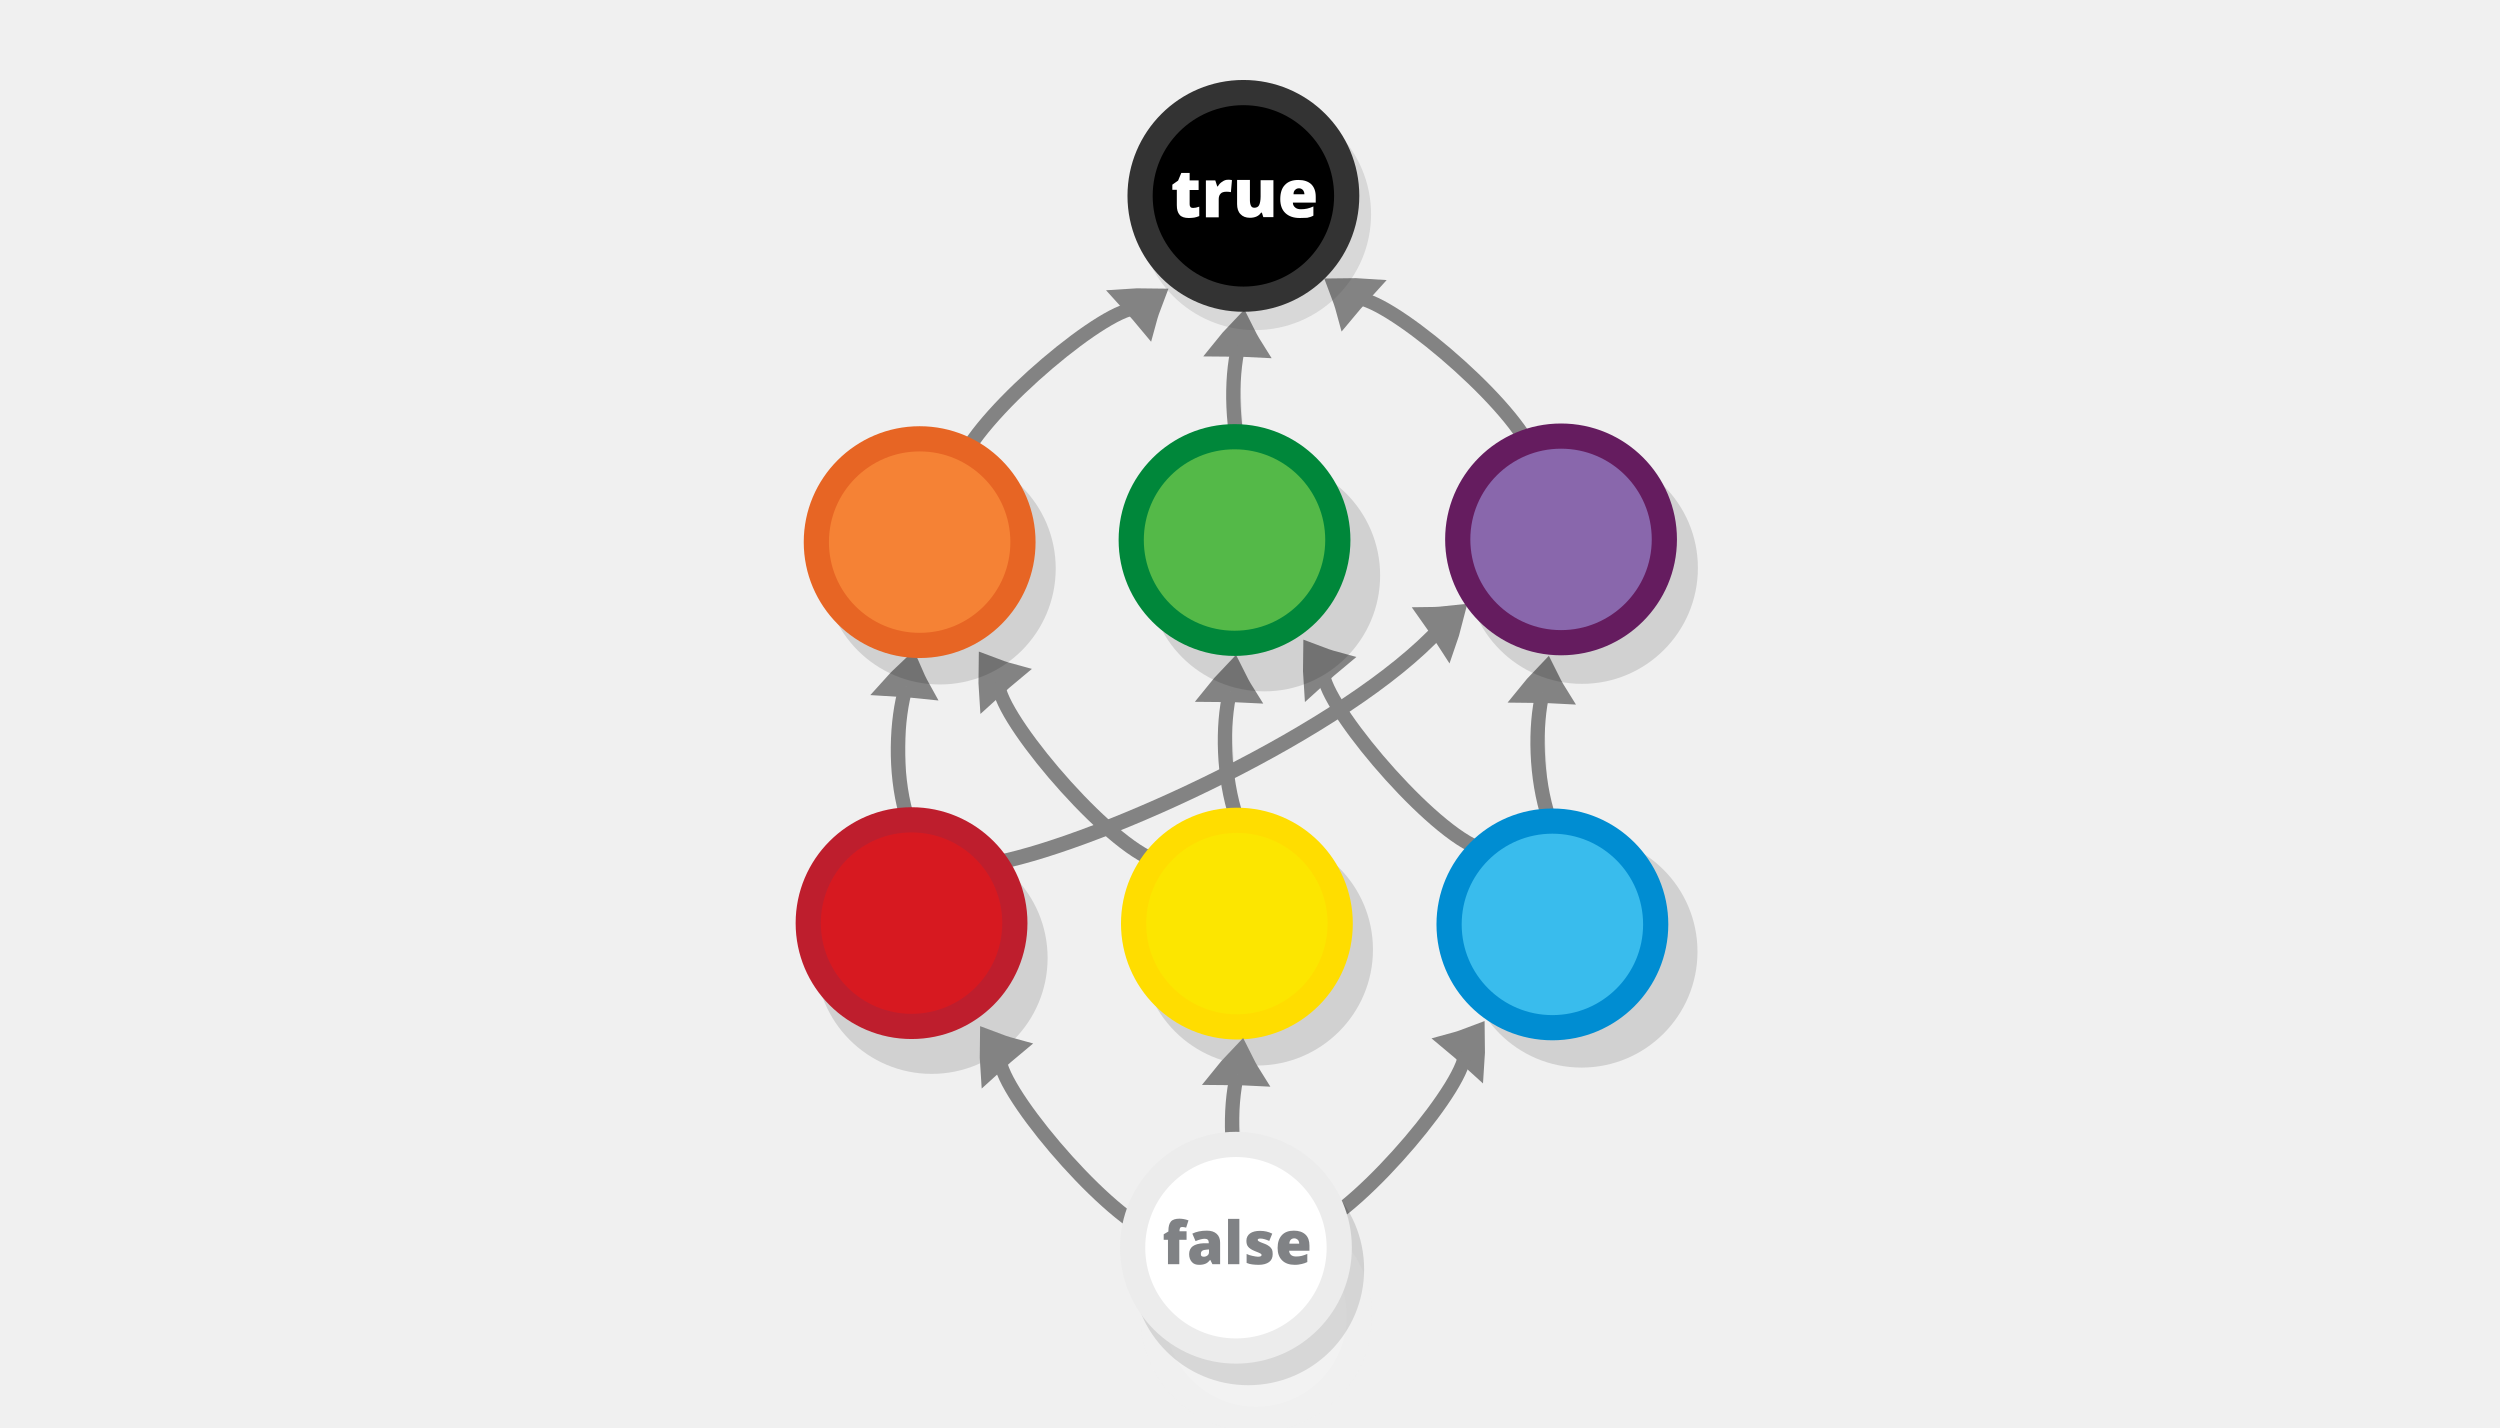
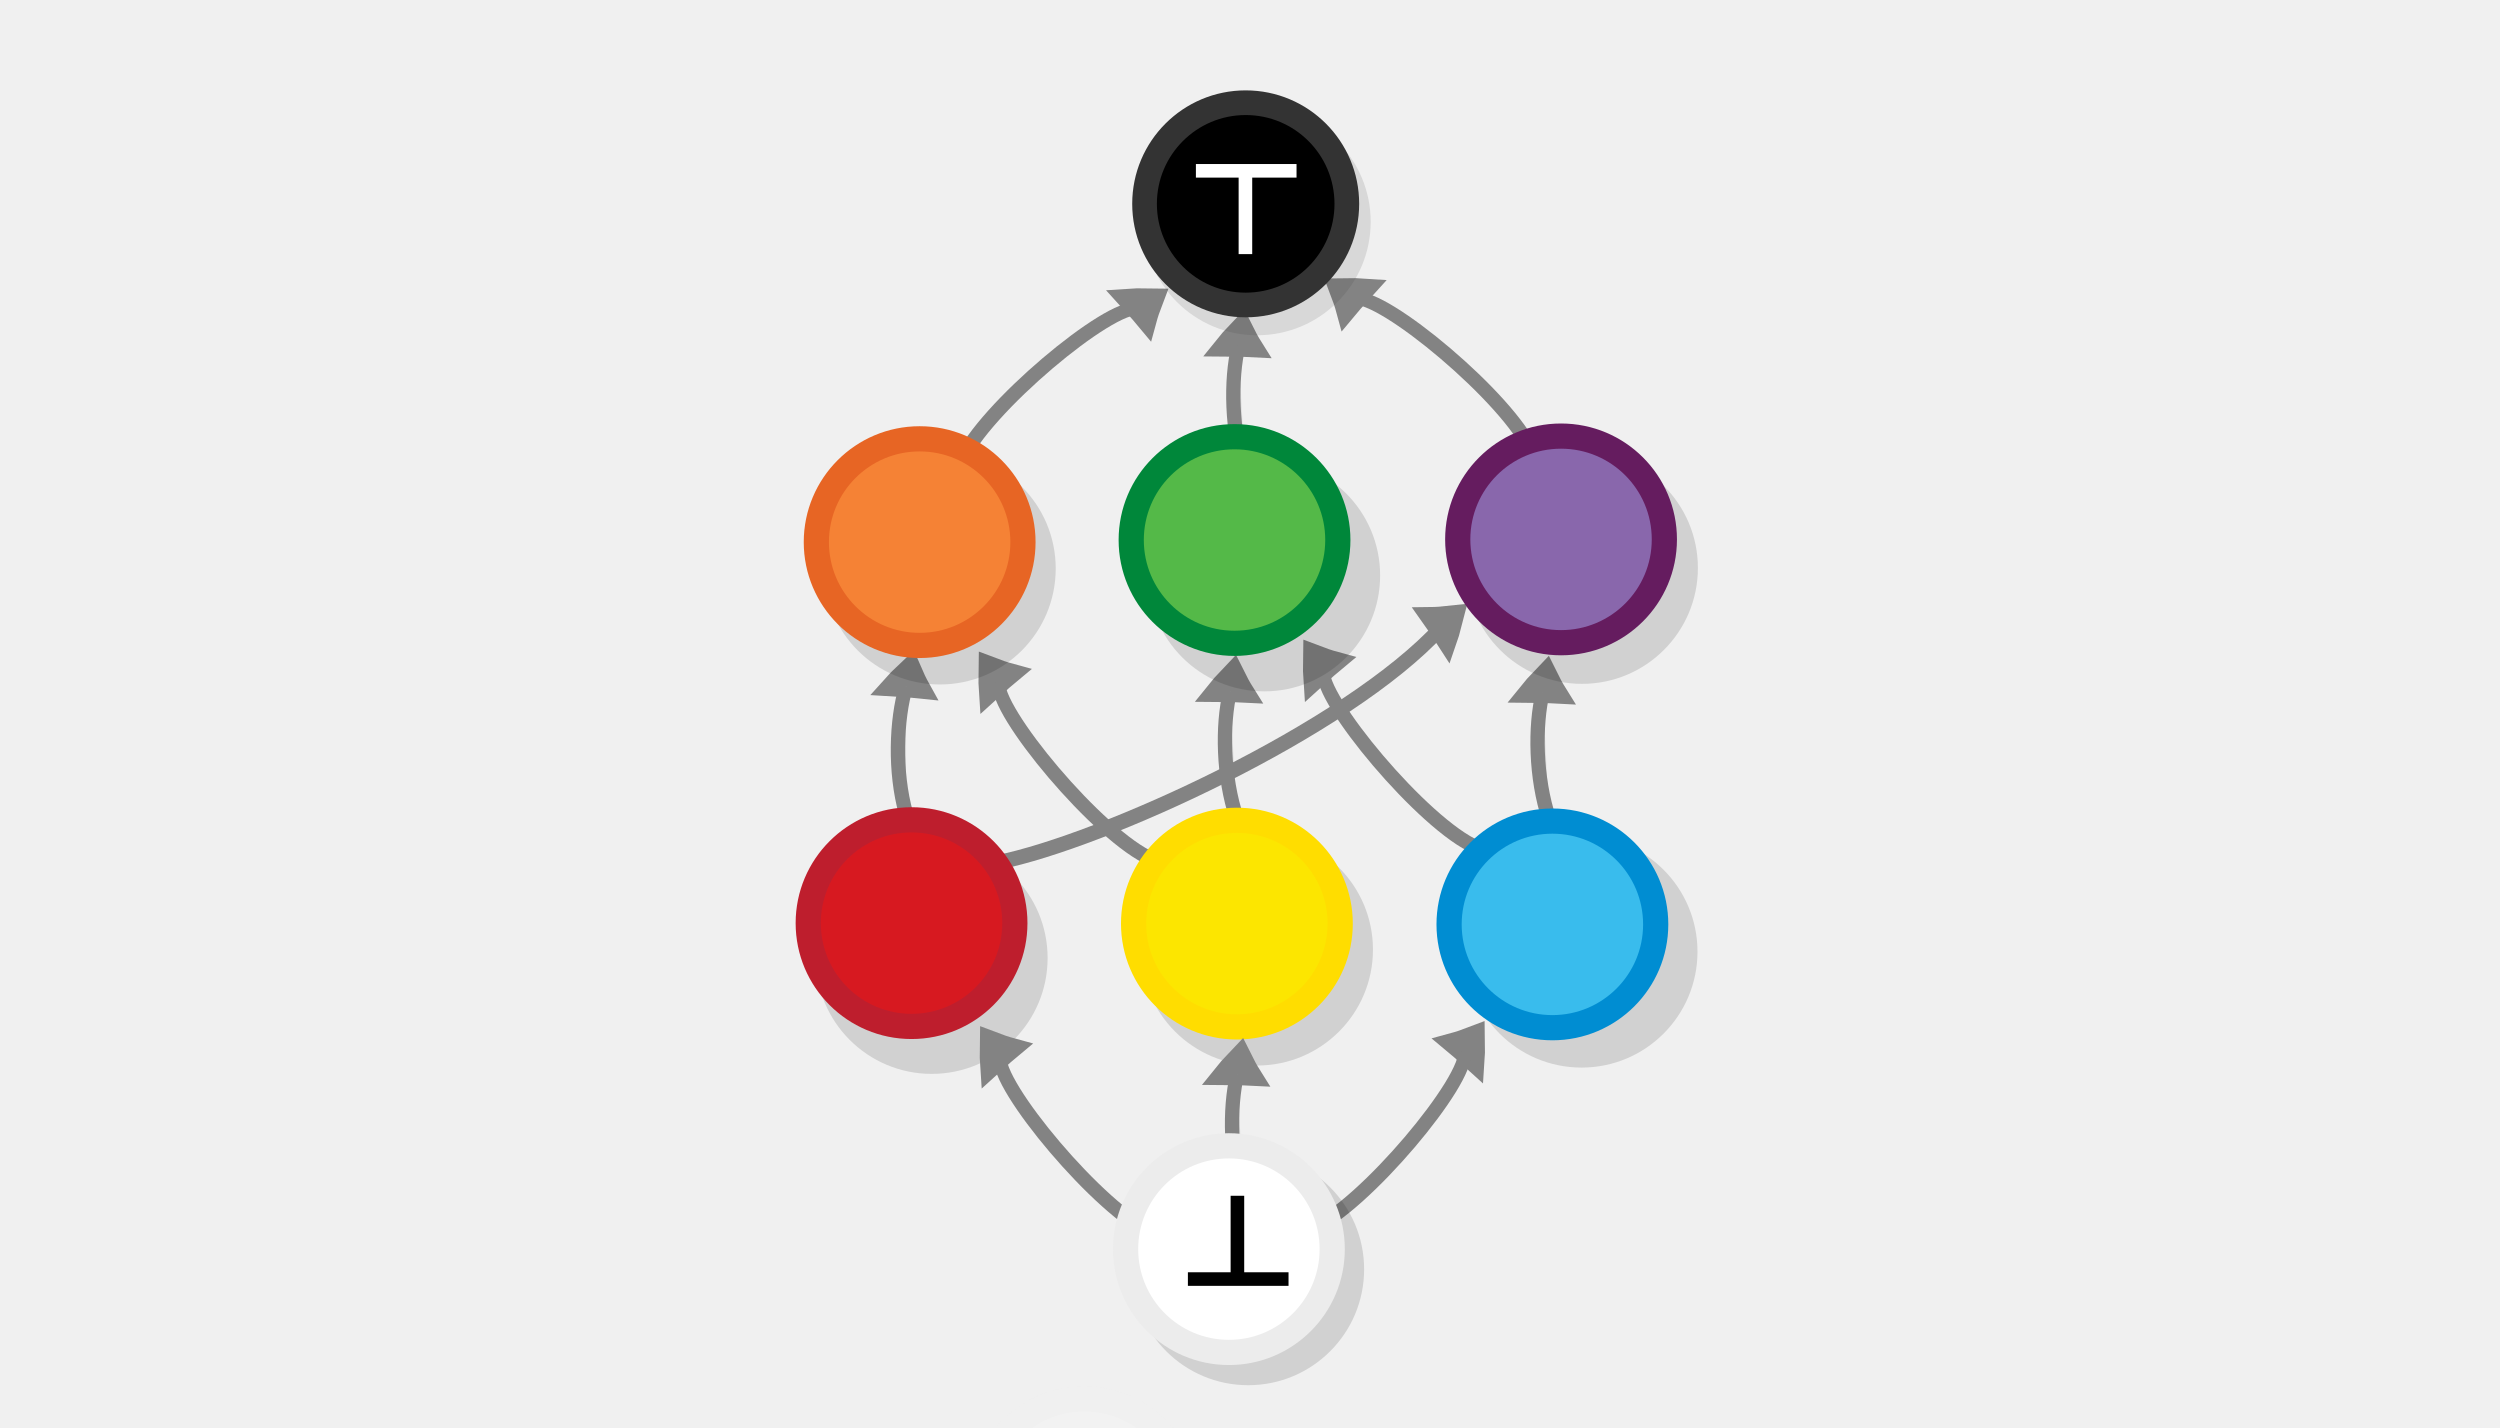
<svg xmlns="http://www.w3.org/2000/svg" viewBox="0 0 595.3 340" version="1.1" id="svg3397" width="595.3" height="340">
  <defs id="defs3401" />
  <g style="display:inline;fill:#dddddd;stroke:#838383;stroke-width:6.389;stroke-miterlimit:10" id="g1482-7-0" transform="matrix(0.01017386,-0.2802924,0.3920324,-0.00559565,124.6015,249.5594)">
    <path style="stroke-width:35.526" id="path1478-7-9" transform="matrix(0.4768,-0.02932,0.03214,0.42867,147.58,197.367)" d="m 315.1,101.79 c 10.682,-4.135 21.77,-7.738 33.127,-11.074 -8.518,-8.139 -17.577,-16.01 -27.178,-23.616 -2.04,12.119 -3.103,21.663 -5.949,34.69 z" />
    <path style="stroke-width:10.649;paint-order:markers fill stroke" id="path1480-1-3" transform="matrix(0.89574,0,0,0.81736,18.384,154.236)" d="m 197.036,89.49 c 39.237,-9.724 89.303,-9.828 120.462,-3.317" />
  </g>
  <g style="display:inline;fill:#dddddd;stroke:#838383;stroke-width:6.389;stroke-miterlimit:10" id="g1482-7-0-7" transform="matrix(-0.00466973,-0.2804381,0.3911873,-0.02632895,206.441,255.4164)">
    <path style="stroke-width:35.526" id="path1478-7-9-4" transform="matrix(0.4768,-0.02932,0.03214,0.42867,147.58,197.367)" d="m 315.1,101.79 c 10.682,-4.135 21.77,-7.738 33.127,-11.074 -8.518,-8.139 -17.577,-16.01 -27.178,-23.616 -2.04,12.119 -3.103,21.663 -5.949,34.69 z" />
    <path style="stroke-width:10.649;paint-order:markers fill stroke" id="path1480-1-3-3" transform="matrix(0.89574,0,0,0.81736,18.384,154.236)" d="m 197.036,89.49 c 39.237,-9.724 89.303,-9.828 120.462,-3.317" />
  </g>
  <g style="display:inline;fill:#dddddd;stroke:#838383;stroke-width:6.389;stroke-miterlimit:10" id="g1482-7-0-5" transform="matrix(-0.00391073,-0.2804497,0.3912571,-0.02527013,280.6666,255.3932)">
    <path style="stroke-width:35.526" id="path1478-7-9-6" transform="matrix(0.4768,-0.02932,0.03214,0.42867,147.58,197.367)" d="m 315.1,101.79 c 10.682,-4.135 21.77,-7.738 33.127,-11.074 -8.518,-8.139 -17.577,-16.01 -27.178,-23.616 -2.04,12.119 -3.103,21.663 -5.949,34.69 z" />
    <path style="stroke-width:10.649;paint-order:markers fill stroke" id="path1480-1-3-1" transform="matrix(0.89574,0,0,0.81736,18.384,154.236)" d="m 197.036,89.49 c 39.237,-9.724 89.303,-9.828 120.462,-3.317" />
  </g>
  <g style="display:inline;fill:#dddddd;stroke:#838383;stroke-width:6.389;stroke-miterlimit:10" id="g1482-7-0-4" transform="matrix(-0.1936309,-0.2029147,0.2696098,-0.2846599,235.9666,287.8492)">
    <path style="stroke-width:35.526" id="path1478-7-9-0" transform="matrix(0.4768,-0.02932,0.03214,0.42867,147.58,197.367)" d="m 315.1,101.79 c 10.682,-4.135 21.77,-7.738 33.127,-11.074 -8.518,-8.139 -17.577,-16.01 -27.178,-23.616 -2.04,12.119 -3.103,21.663 -5.949,34.69 z" />
    <path style="fill:none;stroke-width:10.649;paint-order:markers fill stroke" id="path1480-1-3-31" d="M 96.459,77.578 C 147.55,60.645 303.771,69.059 317.498,86.173" transform="matrix(0.89574,0,0,0.81736,18.384,154.236)" />
  </g>
  <g style="display:inline;fill:#dddddd;stroke:#838383;stroke-width:6.389;stroke-miterlimit:10" id="g1482-7-0-2" transform="matrix(0.239648,-0.1464369,-0.1844606,-0.3403138,232.0393,278.0581)">
    <path style="stroke-width:16.098" id="path1478-7-9-7" d="m 563.464,141.065 c 4.96,-2.086 10.131,-3.955 15.439,-5.718 -4.323,-3.239 -8.895,-6.348 -13.717,-9.327 -0.583,5.255 -0.783,9.377 -1.722,15.045 z" />
    <path style="fill:none;stroke-width:9.112;paint-order:markers fill stroke" id="path1480-1-3-7" d="m 141.332,152.867 c 85.126,-22.211 313.489,-42.569 425.003,-18.914" />
  </g>
  <g id="g5761" transform="translate(49.16595,135.5244)">
    <circle cx="250.164" cy="90.603" r="24.6" id="circle3365" style="opacity:0.13;stroke:#000000;stroke-width:6;stroke-miterlimit:10" />
    <circle fill="#fce600" stroke="#ffdd00" cx="245.364" cy="84.403" r="24.6" id="circle3379" style="stroke-width:6;stroke-miterlimit:10" />
  </g>
  <g style="display:inline;fill:#dddddd;stroke:#838383;stroke-width:6.389;stroke-miterlimit:10" id="g1482-7-0-4-3" transform="matrix(-0.1936309,-0.2029147,0.2696098,-0.2846599,313.2415,285.0099)">
    <path style="stroke-width:35.526" id="path1478-7-9-0-6" transform="matrix(0.4768,-0.02932,0.03214,0.42867,147.58,197.367)" d="m 315.1,101.79 c 10.682,-4.135 21.77,-7.738 33.127,-11.074 -8.518,-8.139 -17.577,-16.01 -27.178,-23.616 -2.04,12.119 -3.103,21.663 -5.949,34.69 z" />
    <path style="fill:none;stroke-width:10.649;paint-order:markers fill stroke" id="path1480-1-3-31-0" d="M 96.459,77.578 C 147.55,60.645 303.771,69.059 317.498,86.173" transform="matrix(0.89574,0,0,0.81736,18.384,154.236)" />
  </g>
  <g id="g4359" transform="translate(104.8071,154.5149)">
    <circle cx="271.8" cy="72.1" r="24.6" id="circle3367" style="opacity:0.13;stroke:#000000;stroke-width:6;stroke-miterlimit:10" />
    <circle fill="#39bced" stroke="#008dd2" cx="264.848" cy="65.602" r="24.6" id="circle3381" style="stroke-width:6;stroke-miterlimit:10" />
  </g>
  <g id="g5769" transform="translate(165.5497,135.4477)">
    <circle cx="56.308" cy="92.667" r="24.6" id="circle3369" style="opacity:0.13;stroke:#000000;stroke-width:6;stroke-miterlimit:10" />
    <circle fill="#d71920" stroke="#be1e2d" cx="51.508" cy="84.367" r="24.6" id="circle3383" style="stroke-width:6;stroke-miterlimit:10" />
  </g>
  <g style="display:inline;fill:#dddddd;stroke:#838383;stroke-width:6.389;stroke-miterlimit:10" transform="matrix(0.239648,-0.1464369,-0.1844606,-0.3403138,733.5341,610.5709)" id="g6267">
    <g transform="matrix(-0.2621922,0.7090789,1.328765,0.2646962,-1161.942,1186.191)" id="g1482-7-0-4-49-9" style="display:inline;fill:#dddddd;stroke:#838383;stroke-width:6.389;stroke-miterlimit:10">
      <path d="m 315.1,101.79 c 10.682,-4.135 21.77,-7.738 33.127,-11.074 -8.518,-8.139 -17.577,-16.01 -27.178,-23.616 -2.04,12.119 -3.103,21.663 -5.949,34.69 z" transform="matrix(0.4768,-0.02932,0.03214,0.42867,147.58,197.367)" id="path1478-7-9-0-8-8" style="stroke-width:35.526" />
      <path transform="matrix(0.89574,0,0,0.81736,18.384,154.236)" d="M 96.459,77.578 C 147.55,60.645 303.771,69.059 317.498,86.173" id="path1480-1-3-31-1-4" style="fill:none;stroke-width:10.649;paint-order:markers fill stroke" />
    </g>
    <g transform="matrix(0.4618386,0.6253284,1.270944,-0.4695203,-1198.472,1291.263)" id="g1482-7-0-7-06" style="display:inline;fill:#dddddd;stroke:#838383;stroke-width:6.389;stroke-miterlimit:10">
      <path d="m 315.1,101.79 c 10.682,-4.135 21.77,-7.738 33.127,-11.074 -8.518,-8.139 -17.577,-16.01 -27.178,-23.616 -2.04,12.119 -3.103,21.663 -5.949,34.69 z" transform="matrix(0.4768,-0.02932,0.03214,0.42867,147.58,197.367)" id="path1478-7-9-4-3" style="stroke-width:35.526" />
      <path d="m 197.036,89.49 c 39.237,-9.724 89.303,-9.828 120.462,-3.317" transform="matrix(0.89574,0,0,0.81736,18.384,154.236)" id="path1480-1-3-3-46" style="stroke-width:10.649;paint-order:markers fill stroke" />
    </g>
    <g transform="matrix(0.9517138,0.1867357,-0.3614659,0.9920017,-801.4405,1034.627)" id="g1482-7-0-4-49-9-9" style="display:inline;fill:#dddddd;stroke:#838383;stroke-width:6.389;stroke-miterlimit:10">
      <path d="m 315.1,101.79 c 10.682,-4.135 21.77,-7.738 33.127,-11.074 -8.518,-8.139 -17.577,-16.01 -27.178,-23.616 -2.04,12.119 -3.103,21.663 -5.949,34.69 z" transform="matrix(0.4768,-0.02932,0.03214,0.42867,147.58,197.367)" id="path1478-7-9-0-8-8-7" style="stroke-width:35.526" />
      <path transform="matrix(0.89574,0,0,0.81736,18.384,154.236)" d="M 96.459,77.578 C 147.55,60.645 303.771,69.059 317.498,86.173" id="path1480-1-3-31-1-4-4" style="fill:none;stroke-width:10.649;paint-order:markers fill stroke" />
    </g>
  </g>
-   <g id="g4359-3" transform="translate(-90.25707,300.2211)">
-     <circle cx="387.483" cy="2.025" r="24.6" id="circle3367-5" style="opacity:0.13;stroke:#000000;stroke-width:6;stroke-miterlimit:10" />
-   </g>
-   <g style="fill:#ffffff;stroke:#ececec" transform="translate(145.9792,222.7228)" id="g5757-5">
-     <circle style="opacity:0.13;fill:#ffffff;stroke:#ececec;stroke-width:6;stroke-miterlimit:10" id="circle3371-3" r="24.6" cy="90.684" cx="153.124" />
-     <circle style="fill:#ffffff;stroke:#ececec;stroke-width:6;stroke-miterlimit:10" id="circle3385-1" r="24.6" cy="74.384" cx="148.324" />
-   </g>
+   <circle style="opacity:0.13;fill:#ffffff;stroke:#ececec;stroke-width:6;stroke-miterlimit:10" id="circle3371-3" r="24.6" cy="357.671" cx="258.19" />
  <g id="g6417-4" transform="matrix(1,0,0,-1,-1.514174,254.7442)">
    <g id="g6267-3" transform="matrix(0.239648,-0.1464369,-0.1844606,-0.3403138,829.8356,522.1431)" style="display:inline;fill:#dddddd;stroke:#838383;stroke-width:6.389;stroke-miterlimit:10">
      <g style="display:inline;fill:#dddddd;stroke:#838383;stroke-width:6.389;stroke-miterlimit:10" id="g1482-7-0-4-49-9-3" transform="matrix(-0.965041,-0.1537208,-0.4342127,0.9790804,-620.1514,1255.951)">
        <path style="stroke-width:35.526" id="path1478-7-9-0-8-8-4" transform="matrix(0.4768,-0.02932,0.03214,0.42867,147.58,197.367)" d="m 315.1,101.79 c 10.682,-4.135 21.77,-7.738 33.127,-11.074 -8.518,-8.139 -17.577,-16.01 -27.178,-23.616 -2.04,12.119 -3.103,21.663 -5.949,34.69 z" />
        <path style="fill:none;stroke-width:10.649;paint-order:markers fill stroke" id="path1480-1-3-31-1-4-7" d="M 96.459,77.578 C 147.55,60.645 303.771,69.059 317.498,86.173" transform="matrix(0.89574,0,0,0.81736,18.384,154.236)" />
      </g>
      <g style="display:inline;fill:#dddddd;stroke:#838383;stroke-width:6.389;stroke-miterlimit:10" id="g1482-7-0-7-06-9" transform="matrix(-0.4911139,-0.6127312,1.181477,-0.5857556,-1194.528,1808.608)">
        <path style="stroke-width:35.526" id="path1478-7-9-4-3-5" transform="matrix(0.4768,-0.02932,0.03214,0.42867,147.58,197.367)" d="m 315.1,101.79 c 10.682,-4.135 21.77,-7.738 33.127,-11.074 -8.518,-8.139 -17.577,-16.01 -27.178,-23.616 -2.04,12.119 -3.103,21.663 -5.949,34.69 z" />
        <path style="stroke-width:10.649;paint-order:markers fill stroke" id="path1480-1-3-3-46-9" transform="matrix(0.89574,0,0,0.81736,18.384,154.236)" d="m 197.036,89.49 c 39.237,-9.724 89.303,-9.828 120.462,-3.317" />
      </g>
      <g style="display:inline;fill:#dddddd;stroke:#838383;stroke-width:6.389;stroke-miterlimit:10" id="g1482-7-0-4-49-9-9-9" transform="matrix(0.3070666,-0.7011083,1.35037,0.2111752,-1564.258,1669.319)">
        <path style="stroke-width:35.526" id="path1478-7-9-0-8-8-7-4" transform="matrix(0.4768,-0.02932,0.03214,0.42867,147.58,197.367)" d="m 315.1,101.79 c 10.682,-4.135 21.77,-7.738 33.127,-11.074 -8.518,-8.139 -17.577,-16.01 -27.178,-23.616 -2.04,12.119 -3.103,21.663 -5.949,34.69 z" />
        <path style="fill:none;stroke-width:10.649;paint-order:markers fill stroke" id="path1480-1-3-31-1-4-4-8" d="M 96.459,77.578 C 147.55,60.645 303.771,69.059 317.498,86.173" transform="matrix(0.89574,0,0,0.81736,18.384,154.236)" />
      </g>
-     </g>
-     <g id="g5757-5-2" transform="translate(147.2659,117.0563)" style="fill:#000000;stroke:#333333">
-       <circle cx="153.124" cy="86.684" id="circle3371-3-2" style="opacity:0.13;fill:#000000;stroke:#333333;stroke-width:6;stroke-miterlimit:10" r="24.6" />
-       <circle fill="#f58235" stroke="#e76524" cx="150.324" cy="91.046" id="circle3385-1-1" style="fill:#000000;stroke:#333333;stroke-width:6;stroke-miterlimit:10" r="24.6" />
    </g>
  </g>
  <g id="g5757" transform="translate(70.66299,44.7065)">
    <circle cx="153.124" cy="90.684" r="24.6" id="circle3371" style="opacity:0.13;stroke:#000000;stroke-width:6;stroke-miterlimit:10" />
    <circle fill="#f58235" stroke="#e76524" cx="148.324" cy="84.384" r="24.6" id="circle3385" style="stroke-width:6;stroke-miterlimit:10" />
  </g>
  <g id="g4363" transform="translate(-162.9983,1.540281)">
    <circle cx="539.7" cy="133.7" r="24.6" id="circle3373" style="opacity:0.13;stroke:#000000;stroke-width:6;stroke-miterlimit:10" />
    <circle fill="#8967ac" stroke="#651c5f" cx="534.715" cy="126.902" r="24.6" id="circle3387" style="stroke-width:6;stroke-miterlimit:10" />
  </g>
  <g id="g5765" transform="translate(-50.00408,42.03141)">
    <circle cx="351.041" cy="94.998" r="24.6" id="circle3375" style="opacity:0.13;stroke:#000000;stroke-width:6;stroke-miterlimit:10" />
    <circle fill="#54b948" stroke="#00873a" cx="343.969" cy="86.557" r="24.6" id="circle3389" style="stroke-width:6;stroke-miterlimit:10" />
  </g>
  <g transform="matrix(0.5089058,0,0,0.5089058,158.4948,-48.95413)" style="fill:#ffffff;fill-opacity:1" id="g14081-7">
    <path d="m 246.8,193.5 c 0.8,0 1.8,-0.2 2.9,-0.6 v 4.4 c -0.8,0.3 -1.6,0.6 -2.3,0.7 -0.7,0.1 -1.6,0.2 -2.6,0.2 -2,0 -3.5,-0.5 -4.3,-1.5 -0.9,-1 -1.3,-2.5 -1.3,-4.5 V 185 h -2.1 v -2.4 l 2.7,-1.9 1.5,-3.6 h 3.9 v 3.5 h 4.2 v 4.5 h -4.2 v 6.7 c 0,1.1 0.5,1.7 1.6,1.7 z m 16.4,-13.2 c 0.5,0 1,0 1.5,0.1 l 0.3,0.1 -0.5,5.6 c -0.5,-0.1 -1.2,-0.2 -2,-0.2 -1.3,0 -2.3,0.3 -2.8,0.9 -0.6,0.6 -0.9,1.5 -0.9,2.6 v 8.5 h -6 v -17.3 h 4.4 l 0.9,2.8 h 0.3 c 0.5,-0.9 1.2,-1.7 2.1,-2.2 0.9,-0.7 1.8,-0.9 2.7,-0.9 z m 16.5,17.6 -0.7,-2.2 h -0.4 c -0.5,0.8 -1.2,1.4 -2.1,1.8 -0.9,0.4 -1.9,0.6 -3.1,0.6 -1.9,0 -3.4,-0.6 -4.4,-1.7 -1.1,-1.1 -1.6,-2.7 -1.6,-4.7 v -11.3 h 6 v 9.5 c 0,1.1 0.2,2 0.5,2.6 0.3,0.6 0.8,0.9 1.6,0.9 1,0 1.8,-0.4 2.2,-1.2 0.4,-0.8 0.7,-2.2 0.7,-4.1 v -7.6 h 6 v 17.3 h -4.7 z m 17,0.3 c -2.9,0 -5.1,-0.8 -6.7,-2.3 -1.6,-1.5 -2.4,-3.7 -2.4,-6.5 0,-2.9 0.7,-5.2 2.2,-6.7 1.5,-1.6 3.6,-2.3 6.3,-2.3 2.6,0 4.6,0.7 6,2 1.4,1.4 2.1,3.3 2.1,5.9 v 2.7 h -10.7 c 0,1 0.4,1.7 1.1,2.3 0.7,0.6 1.6,0.8 2.7,0.8 1,0 2,-0.1 2.9,-0.3 0.9,-0.2 1.8,-0.5 2.9,-1 v 4.3 c -0.9,0.5 -1.9,0.8 -2.9,1 -0.9,0 -2.1,0.1 -3.5,0.1 z m -0.3,-13.9 c -0.7,0 -1.3,0.2 -1.8,0.7 -0.5,0.4 -0.8,1.1 -0.8,2.1 h 5.1 c 0,-0.8 -0.3,-1.5 -0.7,-2 -0.5,-0.5 -1.1,-0.8 -1.8,-0.8 z" id="path14079-92" style="fill:#ffffff;fill-opacity:1" />
  </g>
-   <path style="fill:#808285;stroke-width:0.509" id="path14085-7" d="m 282.493,295.229 h -1.679 v 5.802 h -2.697 V 295.229 h -1.018 v -1.323 l 1.12,-0.662 v -0.153 c 0,-1.018 0.204,-1.781 0.611,-2.239 0.407,-0.458 1.12,-0.662 2.036,-0.662 0.356,0 0.712,0.051 1.018,0.102 0.305,0.051 0.712,0.153 1.12,0.305 l -0.56,1.73 c -0.356,-0.102 -0.662,-0.153 -0.967,-0.153 -0.204,0 -0.356,0.051 -0.458,0.204 -0.102,0.153 -0.153,0.356 -0.153,0.611 v 0.204 h 1.679 v 2.036 z m 6.209,5.802 -0.509,-1.018 h -0.051 c -0.356,0.458 -0.712,0.763 -1.12,0.916 -0.356,0.153 -0.865,0.254 -1.476,0.254 -0.763,0 -1.323,-0.204 -1.73,-0.662 -0.407,-0.458 -0.662,-1.069 -0.662,-1.883 0,-0.814 0.305,-1.476 0.865,-1.883 0.56,-0.407 1.425,-0.662 2.545,-0.712 h 1.272 v -0.102 c 0,-0.662 -0.305,-0.967 -0.967,-0.967 -0.56,0 -1.323,0.204 -2.188,0.56 l -0.763,-1.781 c 0.916,-0.458 2.087,-0.712 3.461,-0.712 1.018,0 1.781,0.254 2.341,0.763 0.56,0.509 0.814,1.221 0.814,2.087 v 5.14 z m -2.036,-1.781 c 0.305,0 0.611,-0.102 0.865,-0.305 0.254,-0.204 0.356,-0.458 0.356,-0.814 v -0.611 l -0.611,0.051 c -0.916,0.051 -1.323,0.356 -1.323,0.967 -0.051,0.509 0.204,0.712 0.712,0.712 z m 8.448,1.781 h -2.697 v -10.789 h 2.697 z m 7.939,-2.392 c 0,0.865 -0.305,1.476 -0.865,1.883 -0.56,0.407 -1.374,0.662 -2.494,0.662 -0.56,0 -1.069,-0.051 -1.527,-0.102 -0.407,-0.051 -0.865,-0.153 -1.323,-0.356 v -2.137 c 0.407,0.204 0.865,0.356 1.374,0.458 0.509,0.102 0.967,0.204 1.323,0.204 0.611,0 0.865,-0.153 0.865,-0.407 0,-0.153 -0.102,-0.254 -0.254,-0.356 -0.153,-0.102 -0.662,-0.305 -1.425,-0.611 -0.712,-0.305 -1.221,-0.611 -1.527,-1.018 -0.305,-0.356 -0.407,-0.865 -0.407,-1.425 0,-0.712 0.305,-1.323 0.865,-1.73 0.56,-0.407 1.374,-0.611 2.392,-0.611 0.509,0 1.018,0.051 1.476,0.153 0.458,0.102 0.916,0.254 1.425,0.509 l -0.712,1.73 c -0.356,-0.153 -0.763,-0.305 -1.12,-0.407 -0.356,-0.102 -0.712,-0.153 -0.967,-0.153 -0.458,0 -0.662,0.102 -0.662,0.305 0,0.153 0.102,0.254 0.254,0.356 0.153,0.102 0.611,0.305 1.323,0.56 0.56,0.204 0.967,0.458 1.221,0.662 0.254,0.204 0.458,0.458 0.611,0.763 0.102,0.254 0.153,0.611 0.153,1.069 z m 5.293,2.545 c -1.323,0 -2.341,-0.356 -3.053,-1.069 -0.712,-0.712 -1.069,-1.679 -1.069,-2.952 0,-1.323 0.356,-2.341 1.018,-3.053 0.662,-0.712 1.629,-1.069 2.85,-1.069 1.17,0 2.087,0.305 2.748,0.916 0.662,0.611 0.967,1.527 0.967,2.646 v 1.221 h -4.835 c 0,0.458 0.204,0.763 0.458,1.018 0.305,0.254 0.712,0.356 1.221,0.356 0.458,0 0.916,-0.051 1.323,-0.153 0.407,-0.102 0.814,-0.254 1.323,-0.458 v 1.934 c -0.407,0.204 -0.865,0.356 -1.323,0.458 -0.458,0.102 -0.967,0.204 -1.629,0.204 z m -0.153,-6.31 c -0.305,0 -0.611,0.102 -0.814,0.305 -0.204,0.204 -0.356,0.509 -0.356,0.967 h 2.341 c 0,-0.356 -0.102,-0.662 -0.305,-0.916 -0.254,-0.204 -0.509,-0.356 -0.865,-0.356 z" />
+   <g id="g4977-5" transform="matrix(0.9790111,0,0,0.9790111,-583.8033,722.6661)">
+     <g style="fill:#000000;stroke:#333333" transform="matrix(1,0,0,-1,748.9775,-597.532)" id="g5757-5-2-6">
+       <circle r="24.6" style="opacity:0.13;fill:#000000;stroke:#333333;stroke-width:6;stroke-miterlimit:10" id="circle3371-3-2-1" cy="86.684" cx="153.124" />
+       <circle r="24.6" style="fill:#000000;stroke:#333333;stroke-width:6;stroke-miterlimit:10" id="circle3385-1-1-1" cy="91.046" cx="150.324" />
+     </g>
+     <g id="g3" style="stroke-width:3.7;stroke-dasharray:none" transform="matrix(0.8925661,0,0,0.8925661,577.1445,-642.1109)">
+       <path style="fill:#ffffff;stroke:#ffffff;stroke-width:3.7;stroke-linecap:butt;stroke-linejoin:miter;stroke-dasharray:none;stroke-opacity:1" d="m 360.861,-61.06 v 22.696" id="path2" />
+       <path style="fill:#ffffff;stroke:#ffffff;stroke-width:3.7;stroke-linecap:butt;stroke-linejoin:miter;stroke-dasharray:none;stroke-opacity:1" d="m 347.367,-61.06 h 27.422" id="path3" />
+     </g>
+   </g>
+   <g id="g1">
+     <g id="g4359-3" transform="translate(-90.25707,300.2211)">
+       <circle cx="387.483" cy="2.025" r="24.6" id="circle3367-5" style="opacity:0.13;stroke:#000000;stroke-width:6;stroke-miterlimit:10" />
+     </g>
+     <circle style="fill:#ffffff;stroke:#ececec;stroke-width:6;stroke-miterlimit:10" id="circle3385-1" r="24.6" cy="297.442" cx="292.626" />
+     <g id="g3-4" style="stroke:#000000;stroke-width:3.7;stroke-dasharray:none" transform="matrix(0.8738321,0,0,-0.8738321,-20.67891,251.2139)">
+       <path style="fill:#ffffff;stroke:#000000;stroke-width:3.7;stroke-linecap:butt;stroke-linejoin:miter;stroke-dasharray:none;stroke-opacity:1" d="m 360.861,-61.06 v 22.696" id="path2-8" />
+       <path style="fill:#ffffff;stroke:#000000;stroke-width:3.7;stroke-linecap:butt;stroke-linejoin:miter;stroke-dasharray:none;stroke-opacity:1" d="m 347.367,-61.06 h 27.422" id="path3-1" />
+     </g>
+   </g>
</svg>
